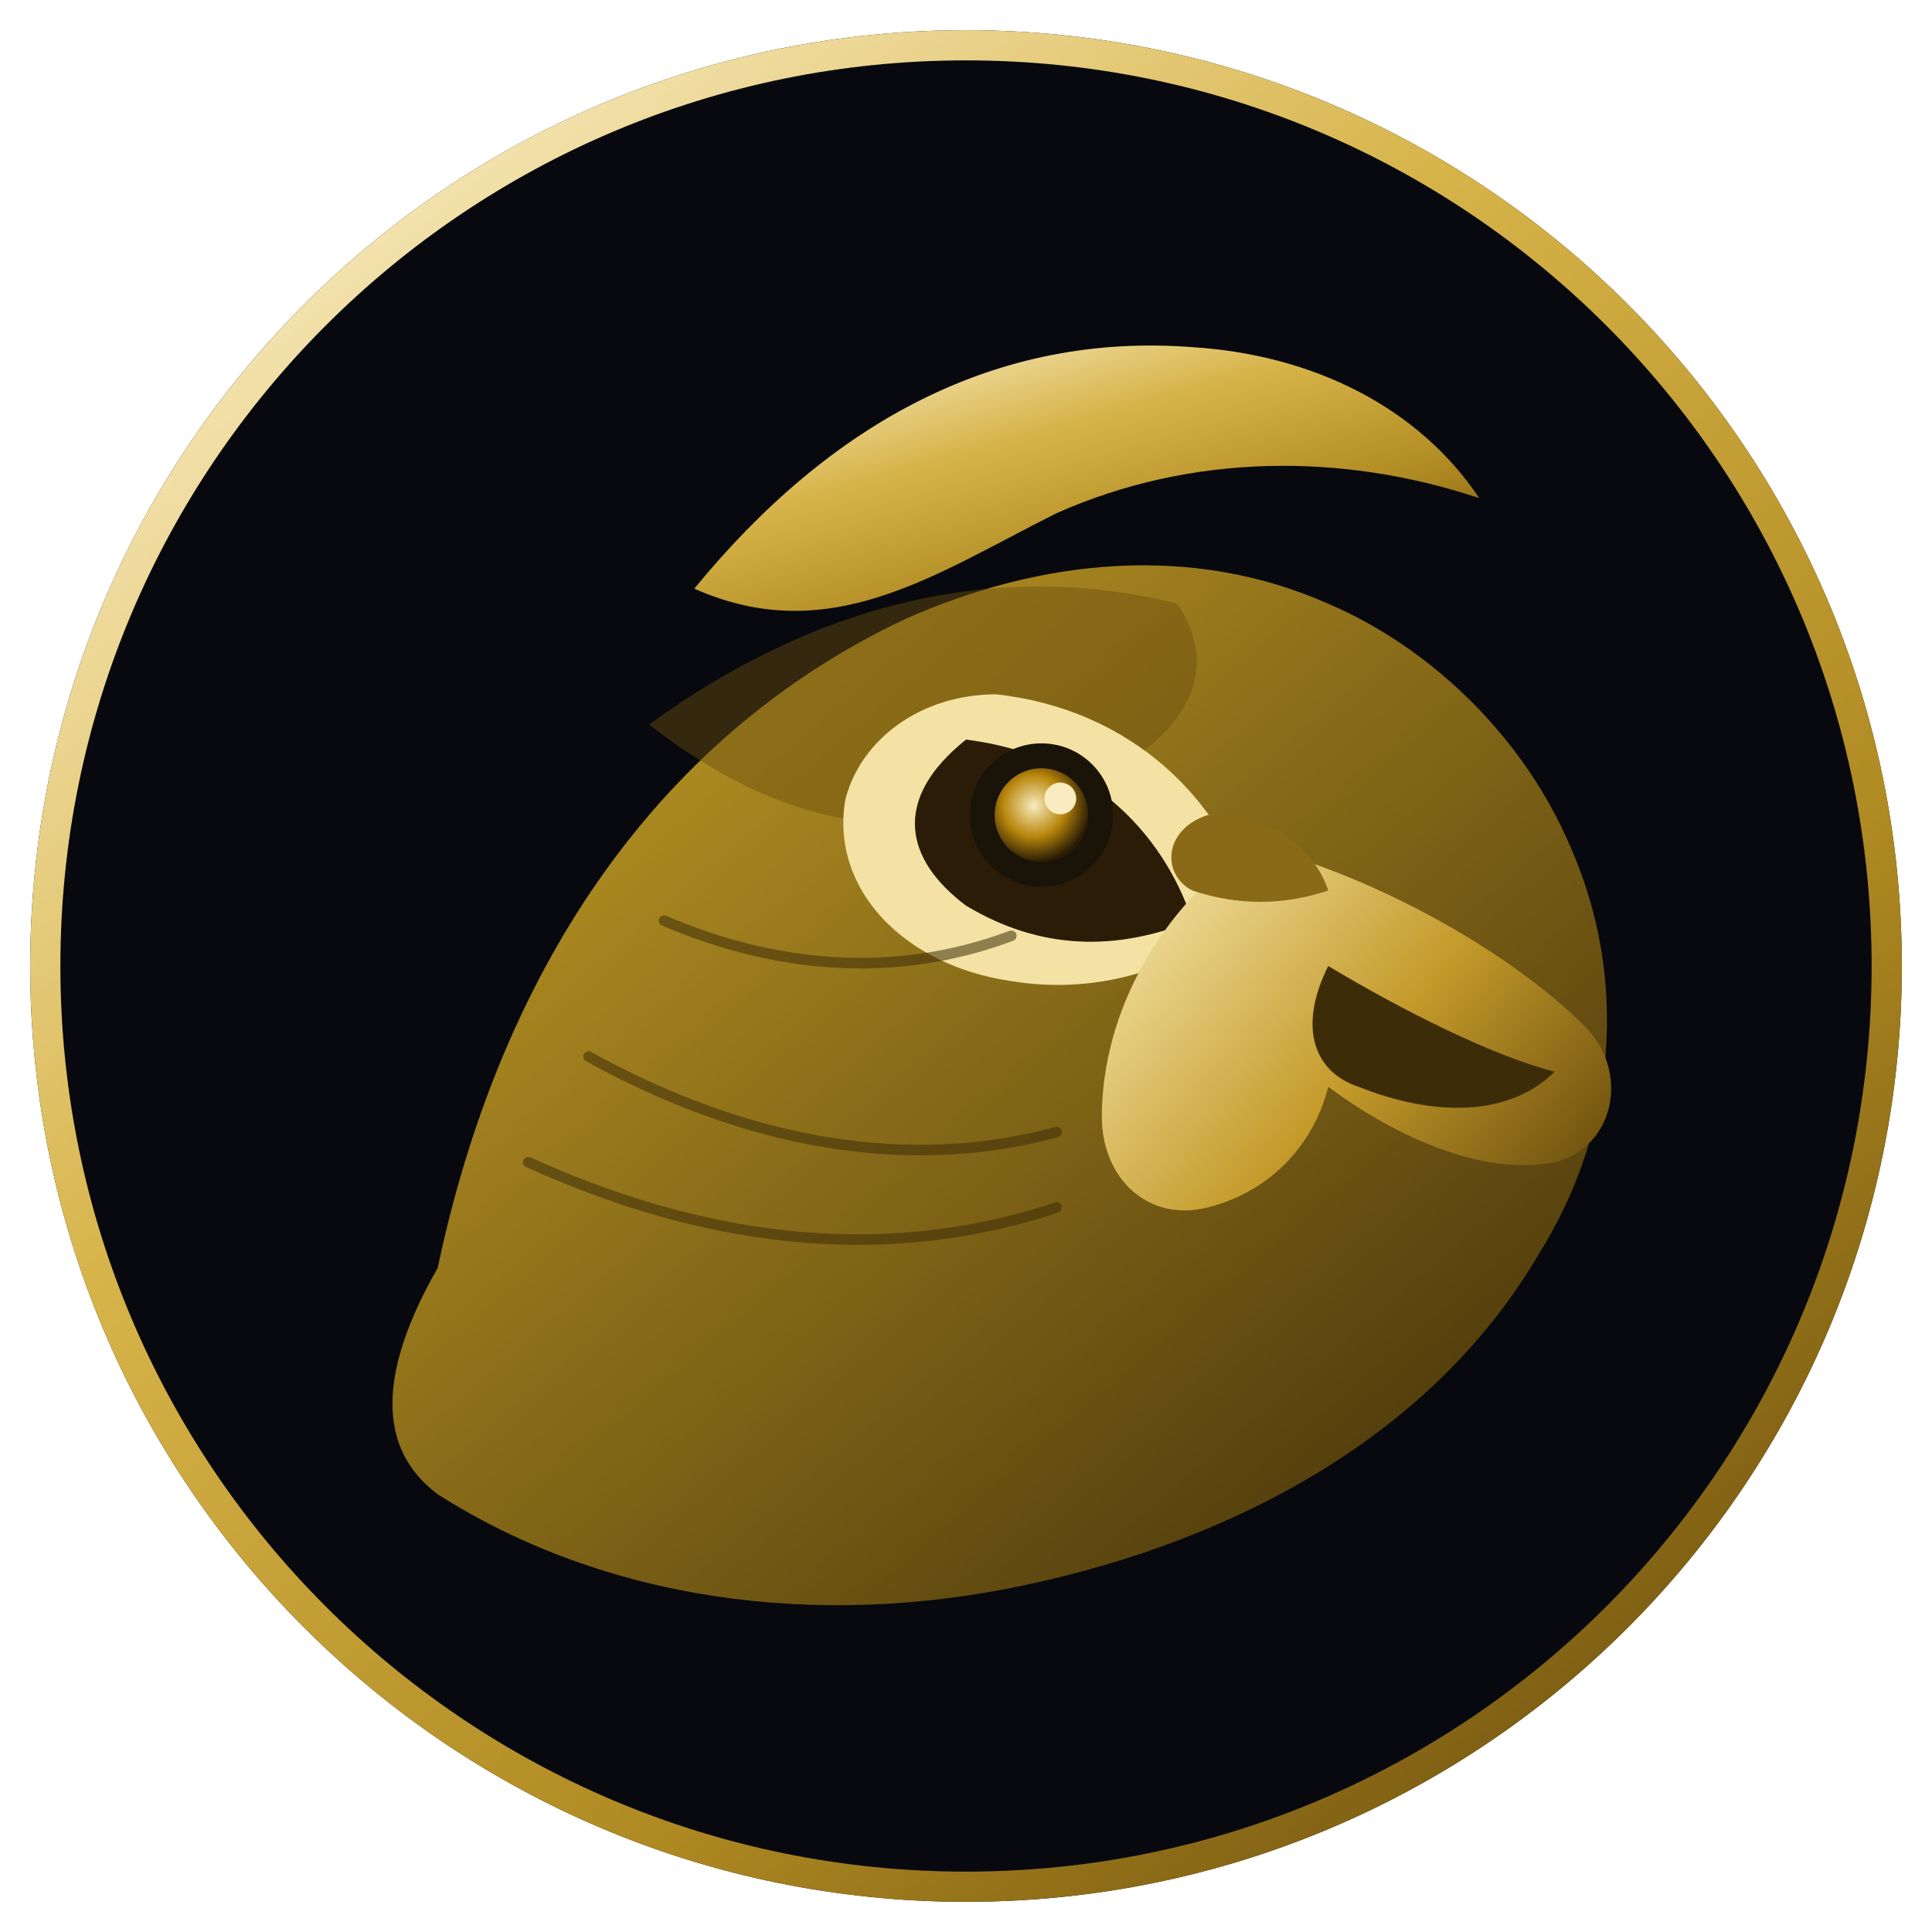
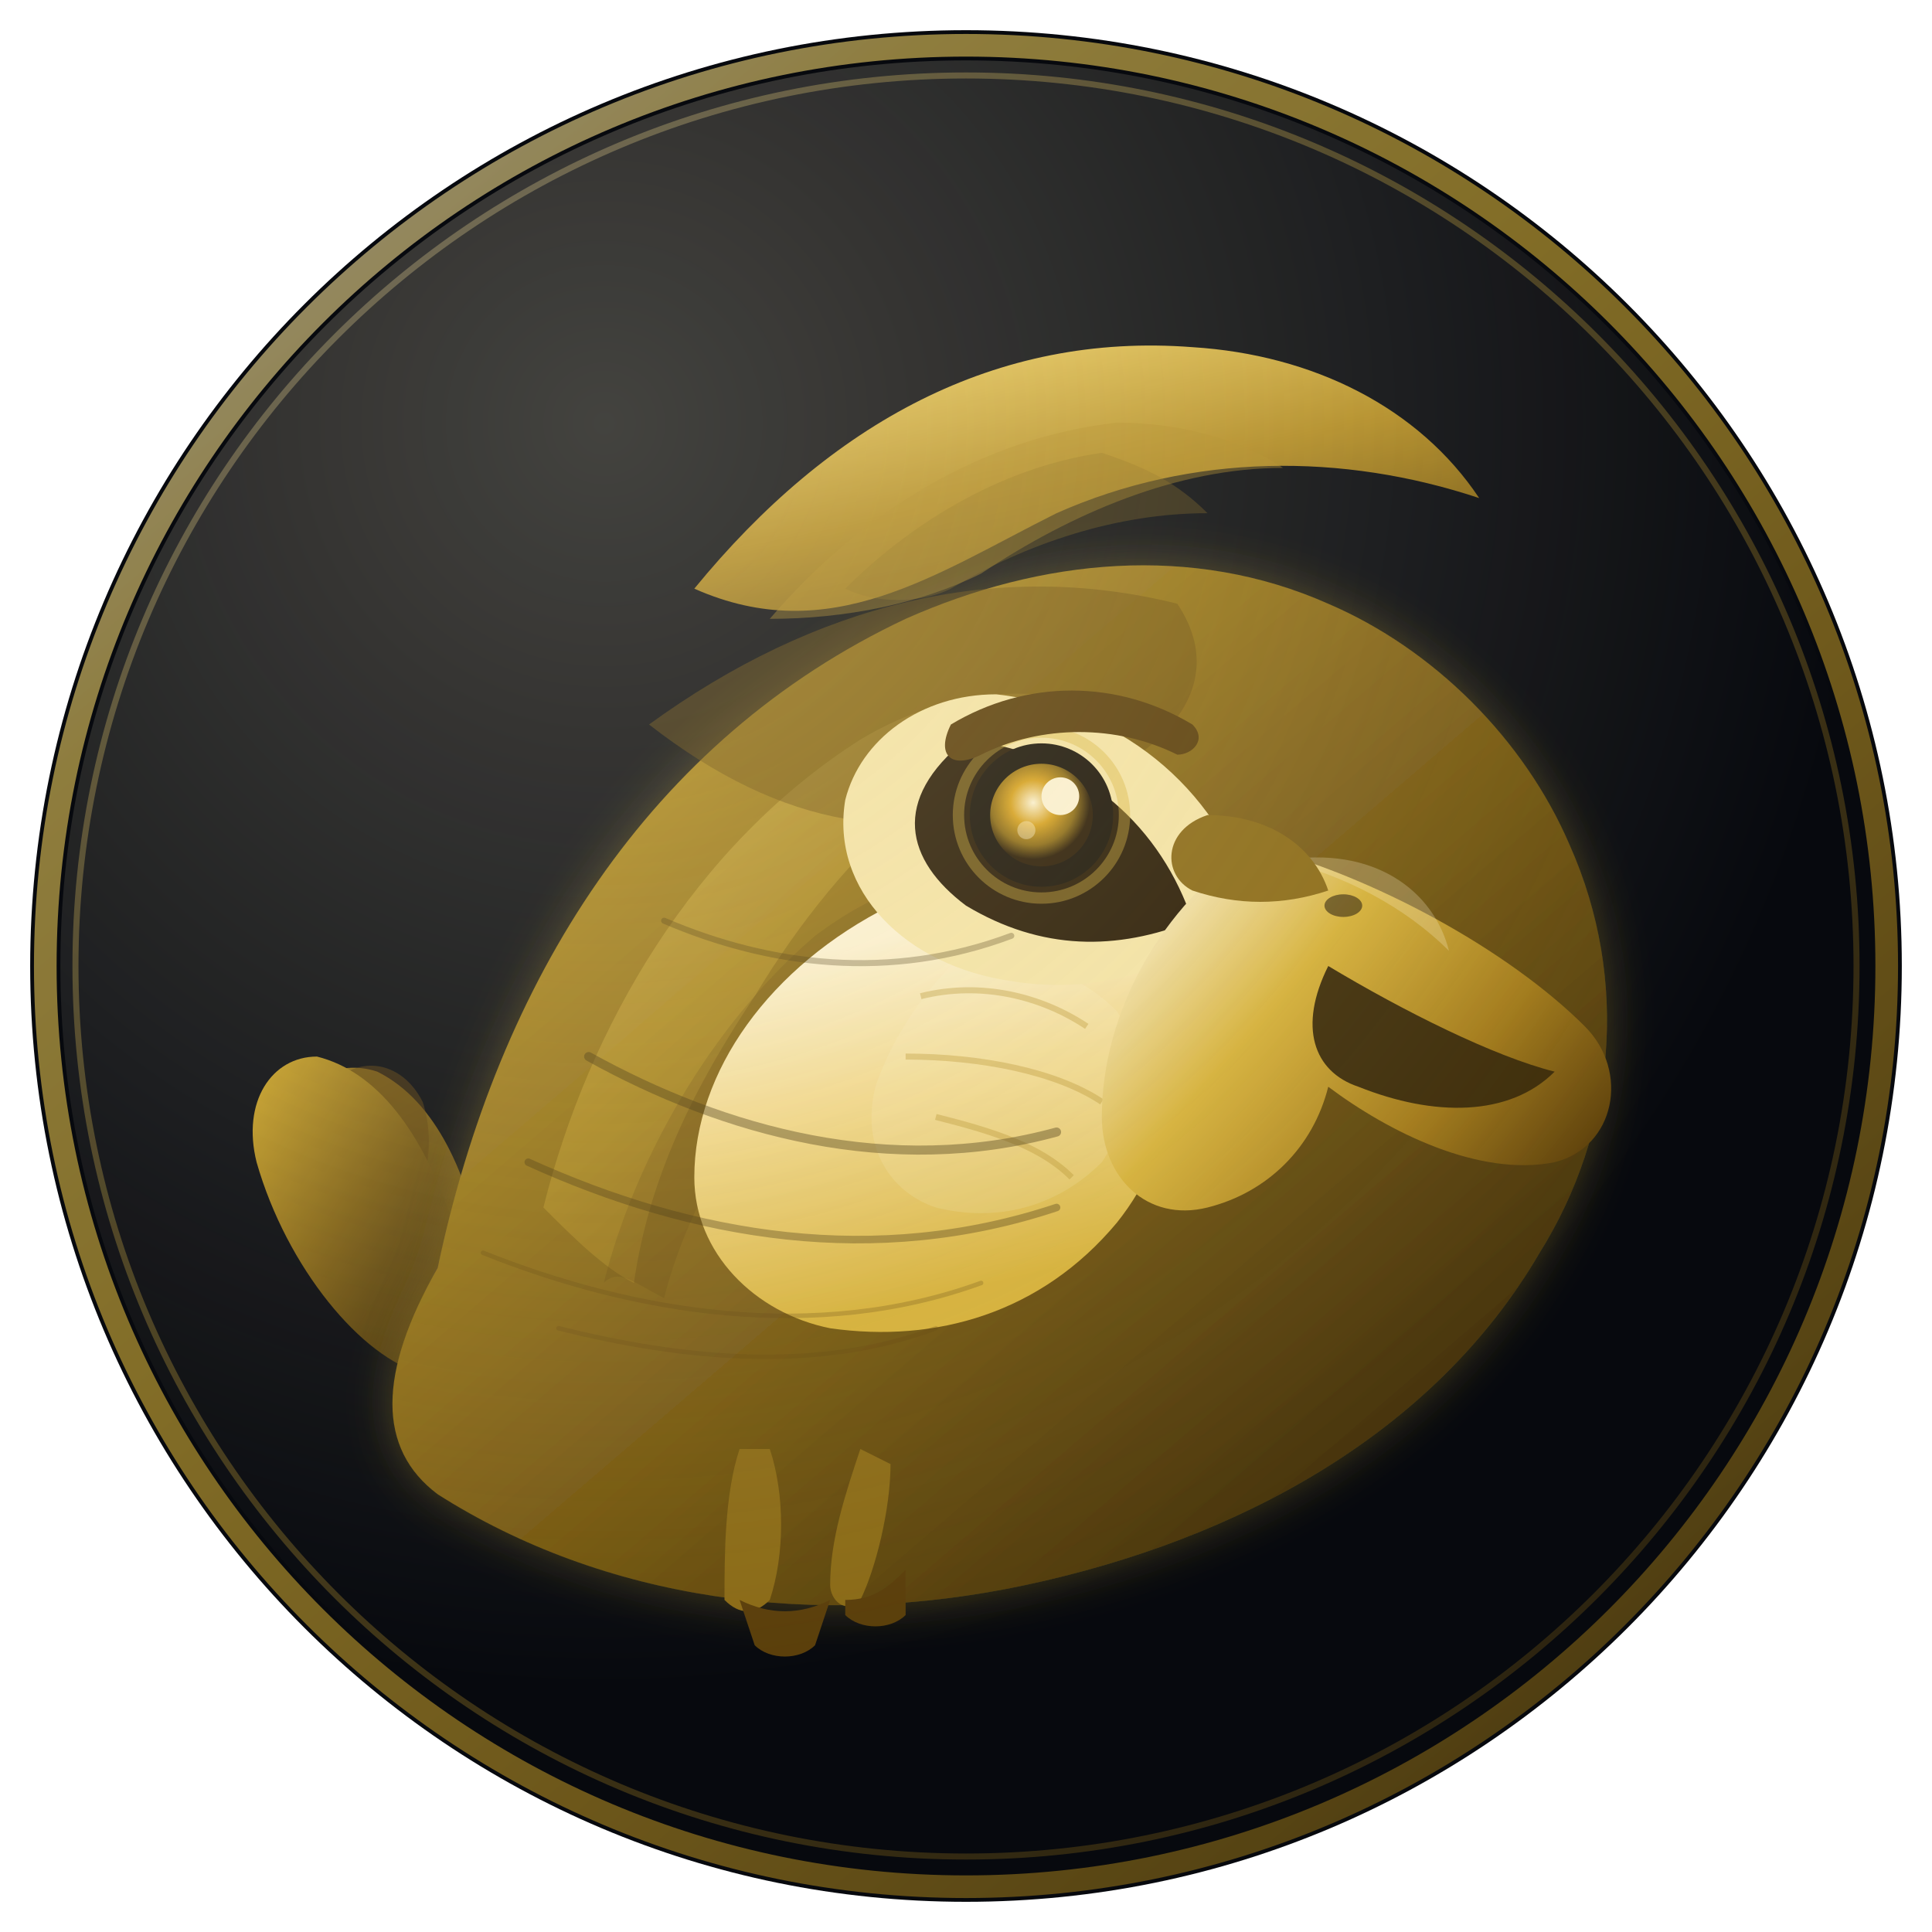
<svg xmlns="http://www.w3.org/2000/svg" viewBox="0 0 256 256" role="img" aria-label="FalkTG golden falcon">
  <defs>
-     <linearGradient id="goldBody" x1="16%" y1="6%" x2="92%" y2="98%">
-       <stop offset="0%" stop-color="#f6e7b8" />
-       <stop offset="32%" stop-color="#d7b44a" />
-       <stop offset="68%" stop-color="#b08a22" />
-       <stop offset="100%" stop-color="#6a4e0d" />
+     <linearGradient id="goldBody" x1="10%" y1="0%" x2="95%" y2="100%">
+       <stop offset="0%" stop-color="#faf0d0" />
+       <stop offset="18%" stop-color="#e8c95c" />
+       <stop offset="40%" stop-color="#d4af37" />
+       <stop offset="65%" stop-color="#b08a22" />
+       <stop offset="85%" stop-color="#8a6a16" />
+       <stop offset="100%" stop-color="#5a3e0a" />
    </linearGradient>
    <linearGradient id="goldDark" x1="0%" y1="0%" x2="100%" y2="100%">
      <stop offset="0%" stop-color="#c9a227" />
+       <stop offset="50%" stop-color="#7a5c12" />
+       <stop offset="100%" stop-color="#2e2006" />
+     </linearGradient>
+     <linearGradient id="goldBeak" x1="0%" y1="20%" x2="100%" y2="80%">
+       <stop offset="0%" stop-color="#faf0d0" />
+       <stop offset="35%" stop-color="#d4af37" />
+       <stop offset="70%" stop-color="#a07818" />
+       <stop offset="100%" stop-color="#5a3e0a" />
+     </linearGradient>
+     <linearGradient id="wingTop" x1="20%" y1="0%" x2="80%" y2="100%">
+       <stop offset="0%" stop-color="#e8c95c" />
+       <stop offset="50%" stop-color="#b08a22" />
+       <stop offset="100%" stop-color="#6a4e0d" />
+     </linearGradient>
+     <linearGradient id="wingBottom" x1="30%" y1="0%" x2="70%" y2="100%">
+       <stop offset="0%" stop-color="#8a6a16" />
      <stop offset="100%" stop-color="#3d2c08" />
    </linearGradient>
-     <linearGradient id="goldBeak" x1="0%" y1="20%" x2="100%" y2="80%">
-       <stop offset="0%" stop-color="#f3e2a4" />
-       <stop offset="55%" stop-color="#c49a2a" />
-       <stop offset="100%" stop-color="#6f520f" />
+     <linearGradient id="breast" x1="40%" y1="10%" x2="60%" y2="90%">
+       <stop offset="0%" stop-color="#faf0d0" />
+       <stop offset="40%" stop-color="#f0d78c" />
+       <stop offset="100%" stop-color="#d4af37" />
    </linearGradient>
-     <radialGradient id="iris" cx="42%" cy="40%" r="60%">
-       <stop offset="0%" stop-color="#f8ecc0" />
-       <stop offset="55%" stop-color="#b8860b" />
+     <radialGradient id="iris" cx="42%" cy="38%" r="55%">
+       <stop offset="0%" stop-color="#faf0d0" />
+       <stop offset="40%" stop-color="#d4a020" />
+       <stop offset="75%" stop-color="#8a6a16" />
      <stop offset="100%" stop-color="#2a1c06" />
    </radialGradient>
+     <radialGradient id="rimLight" cx="30%" cy="20%" r="70%">
+       <stop offset="0%" stop-color="rgba(250,240,208,.25)" />
+       <stop offset="100%" stop-color="rgba(250,240,208,0)" />
+     </radialGradient>
+     <filter id="glow" x="-20%" y="-20%" width="140%" height="140%">
+       <feGaussianBlur in="SourceAlpha" stdDeviation="3" result="blur" />
+       <feFlood flood-color="#d4af37" flood-opacity="0.3" />
+       <feComposite in2="blur" operator="in" />
+       <feMerge>
+         <feMergeNode />
+         <feMergeNode in="SourceGraphic" />
+       </feMerge>
+     </filter>
  </defs>
  <circle cx="128" cy="128" r="124" fill="#07090e" />
-   <circle cx="128" cy="128" r="122" fill="none" stroke="url(#goldBody)" stroke-width="4" />
-   <path fill="url(#goldDark)" d="M58 168c8-38 28-70 62-86 18-8 38-10 56-2 14 6 26 18 32 32 8 18 6 38-4 54-14 24-40 38-68 44-28 6-56 2-78-12-8-6-8-16 0-30z" />
-   <path fill="url(#goldBody)" d="M92 78c18-22 40-34 66-32 16 1 30 8 38 20-18-6-38-6-56 2-16 8-30 18-48 10z" />
+   <circle cx="128" cy="128" r="122" fill="none" stroke="url(#goldBody)" stroke-width="3" opacity="0.6" />
+   <circle cx="128" cy="128" r="118" fill="none" stroke="url(#goldBody)" stroke-width="0.8" opacity="0.3" />
+   <ellipse cx="130" cy="172" rx="48" ry="14" fill="#000" opacity="0.15" />
+   <path fill="url(#wingBottom)" d="M52 178c-6-4-14-16-16-28 2-6 8-10 14-8 8 4 12 14 14 24-4 4-8 8-12 12z" />
+   <path fill="#5a3e0a" opacity="0.5" d="M48 162c-2-6-4-14-2-20 4-2 8 0 10 4 2 6 0 12-2 16z" />
+   <path fill="url(#goldDark)" d="M56 182c-8-2-18-14-22-28-2-8 2-14 8-14 8 2 14 10 18 22 0 6-2 14-4 20z" />
+   <path fill="url(#goldDark)" d="M58 168c8-38 28-70 62-86 18-8 38-10 56-2 14 6 26 18 32 32 8 18 6 38-4 54-14 24-40 38-68 44-28 6-56 2-78-12-8-6-8-16 0-30z" filter="url(#glow)" />
+   <path fill="url(#goldBody)" opacity="0.35" d="M72 160c6-24 20-48 42-62 10-6 22-8 32-4-18 4-34 18-46 38-8 12-14 24-16 38-4-2-8-6-12-10z" />
+   <path fill="#5a3e0a" opacity="0.2" d="M80 170c4-16 14-34 28-46 8-6 18-10 26-8-14 6-26 18-36 34-4 6-8 14-10 22-4-2-6-4-8-2z" />
+   <path fill="url(#wingTop)" d="M92 78c18-22 40-34 66-32 16 1 30 8 38 20-18-6-38-6-56 2-16 8-30 18-48 10z" />
+   <path fill="#b08a22" opacity="0.4" d="M102 82c12-14 28-24 46-26 8 0 16 2 22 6-14 0-28 6-40 14-8 4-18 6-28 6z" />
+   <path fill="#8a6a16" opacity="0.3" d="M112 78c8-8 20-16 34-18 6 2 10 4 14 8-12 0-24 4-34 10-4 2-10 2-14 0z" />
  <path fill="#6a4e0d" opacity="0.45" d="M86 96c22-16 46-22 70-16 8 12-4 22-18 26-18 6-34 4-52-10z" />
+   <path fill="url(#breast)" d="M118 120c14-4 26-2 34 8 6 10 4 24-4 34-10 12-24 16-38 14-10-2-18-10-18-20 0-14 10-28 26-36z" />
+   <path fill="#faf0d0" opacity="0.15" d="M126 128c8-2 16 0 22 6 4 6 2 14-2 20-6 6-14 8-22 6-6-2-10-8-8-16 2-6 6-12 10-16z" />
+   <path fill="none" stroke="#b08a22" stroke-width="0.8" opacity="0.35" d="M122 132c8-2 16 0 22 4M120 140c10 0 20 2 26 6M124 148c8 2 14 4 18 8" />
  <path fill="#f3e2a4" d="M132 92c18 2 30 14 34 28-8 8-20 12-32 10-14-2-24-12-22-24 2-8 10-14 20-14z" />
  <path fill="#2a1c06" d="M128 98c16 2 26 12 30 24-10 4-20 4-30-2-8-6-10-14 0-22z" />
+   <circle cx="138" cy="108" r="11" fill="none" stroke="#d4af37" stroke-width="1.5" opacity="0.4" />
+   <circle cx="138" cy="108" r="9.5" fill="#1a1408" />
+   <circle cx="138" cy="108" r="6.8" fill="url(#iris)" />
+   <circle cx="140.5" cy="105.5" r="2.5" fill="#faf0d0" />
+   <circle cx="136" cy="110" r="1.2" fill="#faf0d0" opacity="0.4" />
+   <path fill="#5a3e0a" d="M126 96c10-6 22-6 32 0 2 2 0 4-2 4-8-4-18-4-26 0-4 2-6 0-4-4z" />
  <path fill="url(#goldBeak)" d="M166 112c16 4 34 14 44 24 6 6 4 16-4 18-10 2-22-4-30-10-2 8-8 14-16 16-8 2-14-4-14-12 0-14 8-28 20-36z" />
  <path fill="#3d2c08" d="M176 128c10 6 22 12 30 14-6 6-16 6-26 2-6-2-8-8-4-16z" />
+   <ellipse cx="178" cy="120" rx="2.5" ry="1.5" fill="#2a1c06" opacity="0.6" />
+   <path fill="#faf0d0" opacity="0.25" d="M170 114c8 2 16 6 22 12-2-8-10-14-22-12z" />
  <path fill="#8a6a16" d="M160 108c8 0 14 4 16 10-6 2-12 2-18 0-4-2-4-8 2-10z" />
-   <circle cx="138" cy="108" r="9.5" fill="#1a1408" />
-   <circle cx="138" cy="108" r="6.2" fill="url(#iris)" />
-   <circle cx="140.5" cy="105.8" r="2.1" fill="#f8ecc0" />
-   <path fill="none" stroke="#3d2c08" stroke-width="1.4" stroke-linecap="round" opacity="0.55" d="M78 140c18 10 40 16 62 10M70 154c22 10 46 14 70 6M88 122c14 6 30 8 46 2" />
+   <path fill="none" stroke="#3d2c08" stroke-width="1.2" stroke-linecap="round" opacity="0.4" d="M78 140c18 10 40 16 62 10" />
+   <path fill="none" stroke="#3d2c08" stroke-width="1.0" stroke-linecap="round" opacity="0.35" d="M70 154c22 10 46 14 70 6" />
+   <path fill="none" stroke="#3d2c08" stroke-width="0.8" stroke-linecap="round" opacity="0.3" d="M88 122c14 6 30 8 46 2" />
+   <path fill="none" stroke="#5a3e0a" stroke-width="0.6" stroke-linecap="round" opacity="0.25" d="M64 166c20 8 44 12 66 4" />
+   <path fill="none" stroke="#5a3e0a" stroke-width="0.6" stroke-linecap="round" opacity="0.2" d="M74 176c16 4 34 6 50 0" />
+   <path fill="#8a6a16" d="M102 192c2 6 2 14 0 20-2 2-4 2-6 0 0-6 0-14 2-20z" />
+   <path fill="#8a6a16" d="M118 194c0 6-2 14-4 18-2 2-4 0-4-2 0-6 2-12 4-18z" />
+   <path fill="#5a3e0a" d="M98 212c4 2 8 2 12 0l-2 6c-2 2-6 2-8 0z" />
+   <path fill="#5a3e0a" d="M112 212c4 0 6-2 8-4l0 6c-2 2-6 2-8 0z" />
+   <circle cx="128" cy="128" r="120" fill="url(#rimLight)" />
</svg>
